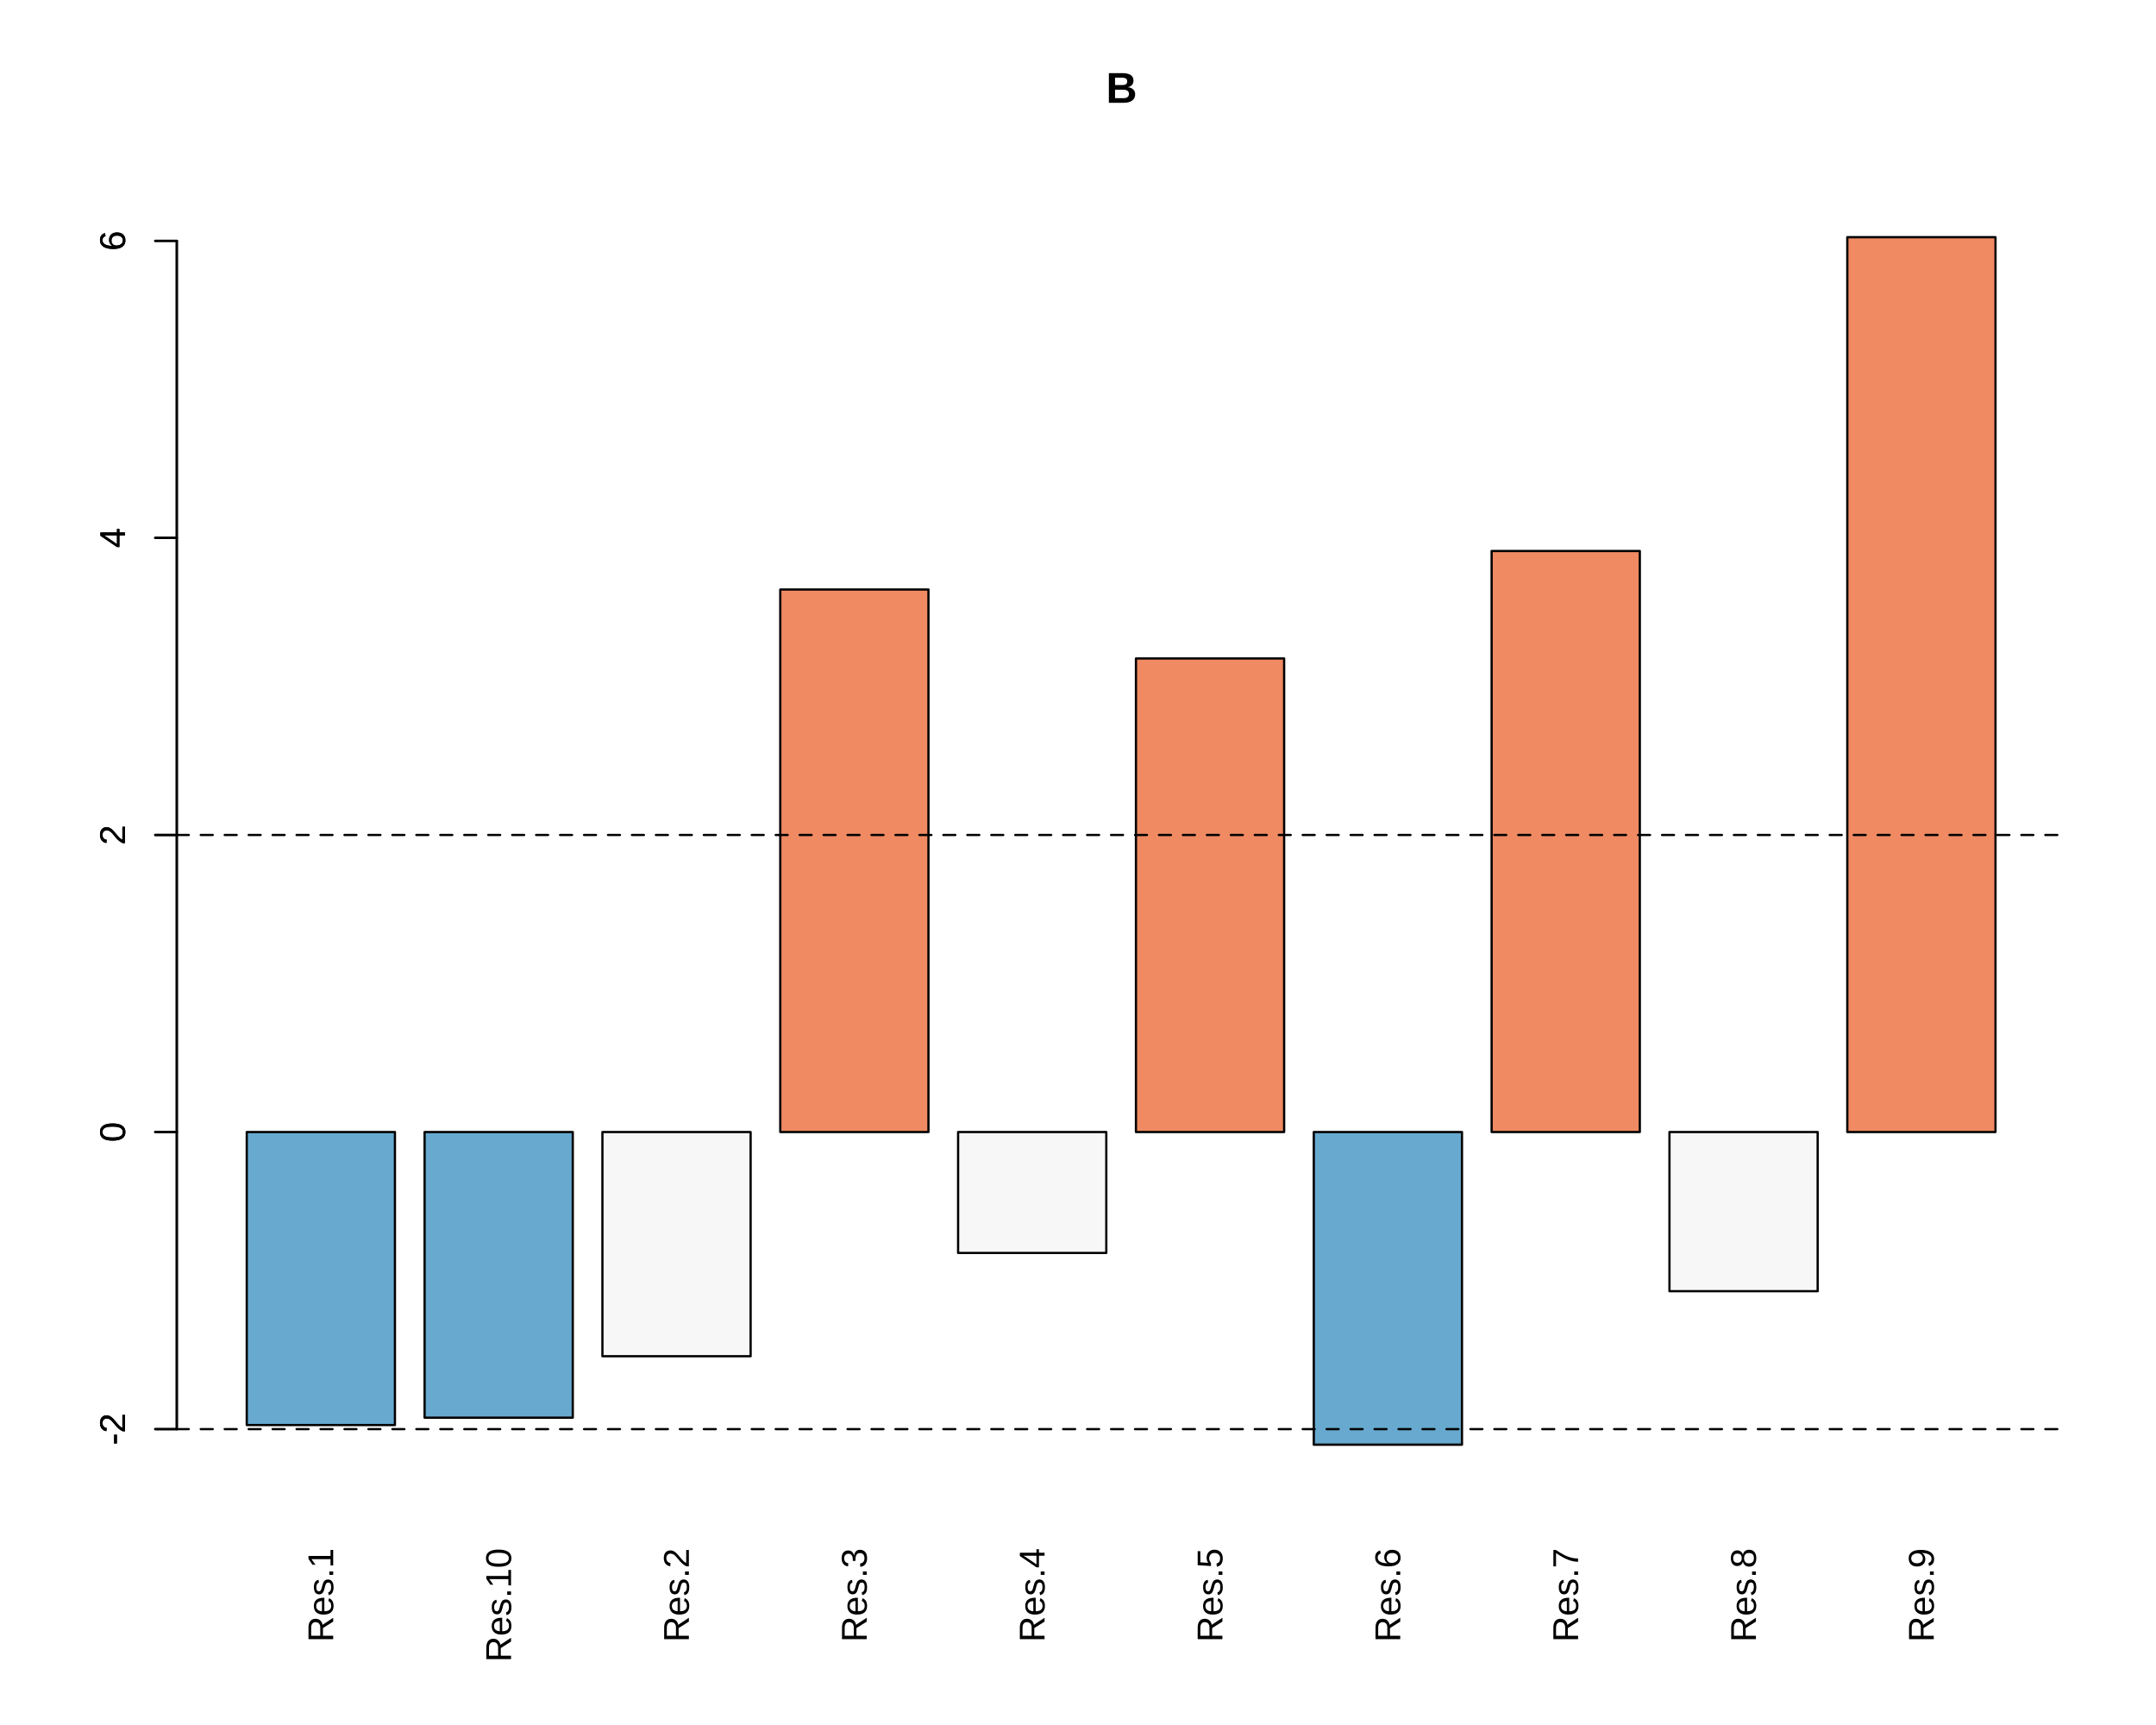
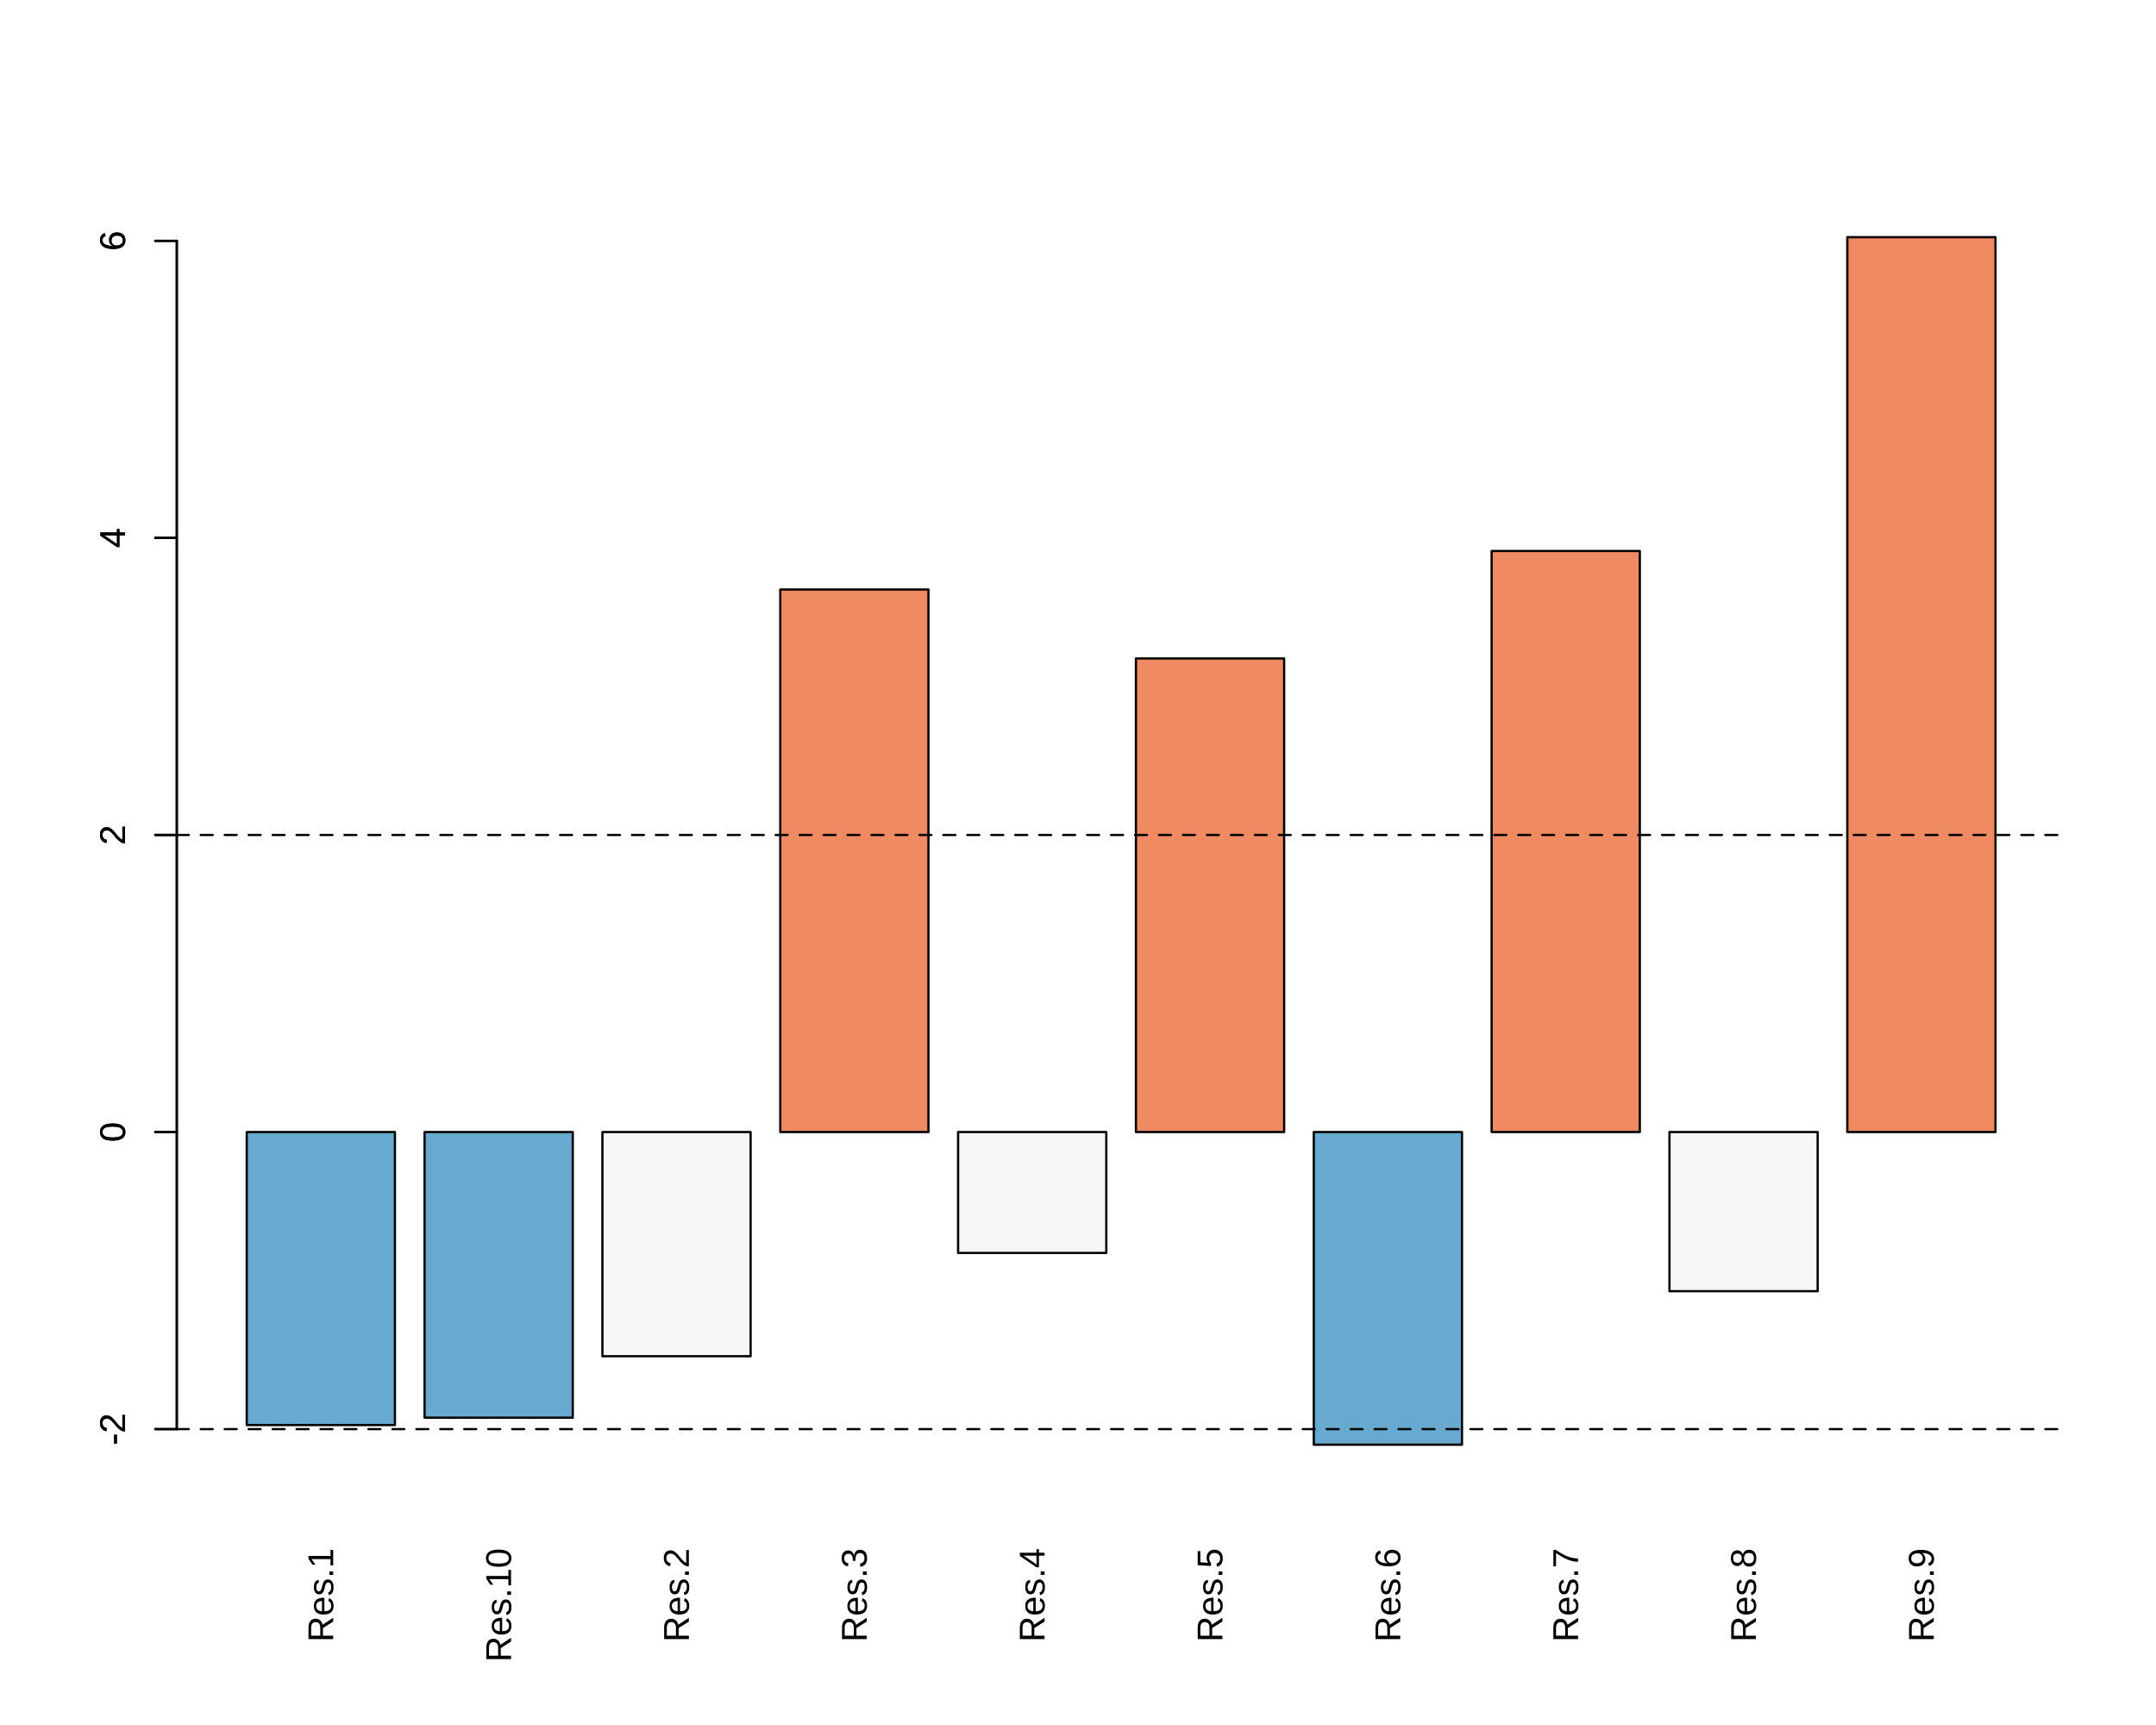
<svg xmlns="http://www.w3.org/2000/svg" viewBox="0 0 720.00 576.00">
  <defs>
    <style type="text/css">
-     line, polyline, path, rect, circle {
+     line, polyline, polygon, path, rect, circle {
      fill: none;
      stroke: #000000;
      stroke-linecap: round;
      stroke-linejoin: round;
      stroke-miterlimit: 10.00;
    }
  </style>
  </defs>
  <rect width="100%" height="100%" style="stroke: none; fill: #FFFFFF;" />
  <rect x="82.40" y="378.00" width="49.49" height="124.56" style="stroke-width: 0.75; stroke: none; fill: #FFFFFF;" />
  <rect x="141.79" y="378.00" width="49.49" height="75.28" style="stroke-width: 0.75; stroke: none; fill: #FFFFFF;" />
  <rect x="201.18" y="378.00" width="49.49" height="26.00" style="stroke-width: 0.75; stroke: none; fill: #FFFFFF;" />
  <rect x="260.57" y="354.72" width="49.49" height="23.28" style="stroke-width: 0.75; stroke: none; fill: #FFFFFF;" />
  <rect x="319.96" y="305.44" width="49.49" height="72.56" style="stroke-width: 0.75; stroke: none; fill: #FFFFFF;" />
  <rect x="379.35" y="256.16" width="49.49" height="121.84" style="stroke-width: 0.75; stroke: none; fill: #FFFFFF;" />
  <rect x="438.74" y="206.88" width="49.49" height="171.12" style="stroke-width: 0.75; stroke: none; fill: #FFFFFF;" />
  <rect x="498.13" y="157.60" width="49.49" height="220.40" style="stroke-width: 0.75; stroke: none; fill: #FFFFFF;" />
  <rect x="557.52" y="108.32" width="49.49" height="269.68" style="stroke-width: 0.75; stroke: none; fill: #FFFFFF;" />
  <rect x="616.91" y="59.04" width="49.49" height="318.96" style="stroke-width: 0.75; stroke: none; fill: #FFFFFF;" />
  <line x1="59.04" y1="477.20" x2="59.04" y2="80.42" style="stroke-width: 0.75;" />
  <line x1="59.04" y1="477.20" x2="51.84" y2="477.20" style="stroke-width: 0.75;" />
  <line x1="59.04" y1="378.00" x2="51.84" y2="378.00" style="stroke-width: 0.75;" />
  <line x1="59.04" y1="278.81" x2="51.84" y2="278.81" style="stroke-width: 0.75;" />
  <line x1="59.04" y1="179.61" x2="51.84" y2="179.61" style="stroke-width: 0.75;" />
  <line x1="59.04" y1="80.42" x2="51.84" y2="80.42" style="stroke-width: 0.75;" />
-   <text transform="translate(41.76,482.53) rotate(-90)" style="font-size: 12.00px; font-family: Liberation Sans;" textLength="10.67px" lengthAdjust="spacingAndGlyphs">-2</text>
+   <text transform="translate(41.76,482.54) rotate(-90)" style="font-size: 12.00px; font-family: Liberation Sans;" textLength="10.67px" lengthAdjust="spacingAndGlyphs">-2</text>
  <text transform="translate(41.76,381.34) rotate(-90)" style="font-size: 12.00px; font-family: Liberation Sans;" textLength="6.67px" lengthAdjust="spacingAndGlyphs">0</text>
  <text transform="translate(41.76,282.14) rotate(-90)" style="font-size: 12.00px; font-family: Liberation Sans;" textLength="6.67px" lengthAdjust="spacingAndGlyphs">2</text>
  <text transform="translate(41.76,182.95) rotate(-90)" style="font-size: 12.00px; font-family: Liberation Sans;" textLength="6.67px" lengthAdjust="spacingAndGlyphs">4</text>
  <text transform="translate(41.76,83.75) rotate(-90)" style="font-size: 12.00px; font-family: Liberation Sans;" textLength="6.67px" lengthAdjust="spacingAndGlyphs">6</text>
  <rect x="82.40" y="378.00" width="49.49" height="97.84" style="stroke-width: 0.75; fill: #67A9CF;" />
  <rect x="141.79" y="378.00" width="49.49" height="95.38" style="stroke-width: 0.75; fill: #67A9CF;" />
  <rect x="201.18" y="378.00" width="49.49" height="74.87" style="stroke-width: 0.75; fill: #F7F7F7;" />
  <rect x="260.57" y="196.84" width="49.49" height="181.16" style="stroke-width: 0.75; fill: #EF8A62;" />
  <rect x="319.96" y="378.00" width="49.49" height="40.37" style="stroke-width: 0.75; fill: #F7F7F7;" />
  <rect x="379.35" y="219.87" width="49.49" height="158.13" style="stroke-width: 0.75; fill: #EF8A62;" />
  <rect x="438.74" y="378.00" width="49.49" height="104.40" style="stroke-width: 0.75; fill: #67A9CF;" />
  <rect x="498.13" y="183.98" width="49.49" height="194.02" style="stroke-width: 0.75; fill: #EF8A62;" />
  <rect x="557.52" y="378.00" width="49.49" height="53.15" style="stroke-width: 0.75; fill: #F7F7F7;" />
  <rect x="616.91" y="79.20" width="49.49" height="298.80" style="stroke-width: 0.75; fill: #EF8A62;" />
-   <text transform="translate(111.27,548.31) rotate(-90)" style="font-size: 12.00px; font-family: Liberation Sans;" textLength="31.35px" lengthAdjust="spacingAndGlyphs">Res.1</text>
+   <text transform="translate(111.27,548.30) rotate(-90)" style="font-size: 12.00px; font-family: Liberation Sans;" textLength="31.34px" lengthAdjust="spacingAndGlyphs">Res.1</text>
  <text transform="translate(170.66,554.98) rotate(-90)" style="font-size: 12.00px; font-family: Liberation Sans;" textLength="38.02px" lengthAdjust="spacingAndGlyphs">Res.10</text>
-   <text transform="translate(230.05,548.31) rotate(-90)" style="font-size: 12.00px; font-family: Liberation Sans;" textLength="31.35px" lengthAdjust="spacingAndGlyphs">Res.2</text>
-   <text transform="translate(289.44,548.31) rotate(-90)" style="font-size: 12.00px; font-family: Liberation Sans;" textLength="31.35px" lengthAdjust="spacingAndGlyphs">Res.3</text>
-   <text transform="translate(348.83,548.31) rotate(-90)" style="font-size: 12.00px; font-family: Liberation Sans;" textLength="31.35px" lengthAdjust="spacingAndGlyphs">Res.4</text>
-   <text transform="translate(408.22,548.31) rotate(-90)" style="font-size: 12.00px; font-family: Liberation Sans;" textLength="31.35px" lengthAdjust="spacingAndGlyphs">Res.5</text>
-   <text transform="translate(467.61,548.31) rotate(-90)" style="font-size: 12.00px; font-family: Liberation Sans;" textLength="31.35px" lengthAdjust="spacingAndGlyphs">Res.6</text>
-   <text transform="translate(527.00,548.31) rotate(-90)" style="font-size: 12.00px; font-family: Liberation Sans;" textLength="31.35px" lengthAdjust="spacingAndGlyphs">Res.7</text>
-   <text transform="translate(586.39,548.31) rotate(-90)" style="font-size: 12.00px; font-family: Liberation Sans;" textLength="31.35px" lengthAdjust="spacingAndGlyphs">Res.8</text>
-   <text transform="translate(645.78,548.31) rotate(-90)" style="font-size: 12.00px; font-family: Liberation Sans;" textLength="31.35px" lengthAdjust="spacingAndGlyphs">Res.9</text>
-   <text x="369.34" y="34.33" style="font-size: 14.40px; font-weight: bold; font-family: Liberation Sans;" textLength="10.11px" lengthAdjust="spacingAndGlyphs">B</text>
+   <text transform="translate(230.05,548.30) rotate(-90)" style="font-size: 12.00px; font-family: Liberation Sans;" textLength="31.34px" lengthAdjust="spacingAndGlyphs">Res.2</text>
+   <text transform="translate(289.44,548.30) rotate(-90)" style="font-size: 12.00px; font-family: Liberation Sans;" textLength="31.34px" lengthAdjust="spacingAndGlyphs">Res.3</text>
+   <text transform="translate(348.83,548.30) rotate(-90)" style="font-size: 12.00px; font-family: Liberation Sans;" textLength="31.34px" lengthAdjust="spacingAndGlyphs">Res.4</text>
+   <text transform="translate(408.22,548.30) rotate(-90)" style="font-size: 12.00px; font-family: Liberation Sans;" textLength="31.34px" lengthAdjust="spacingAndGlyphs">Res.5</text>
+   <text transform="translate(467.61,548.30) rotate(-90)" style="font-size: 12.00px; font-family: Liberation Sans;" textLength="31.34px" lengthAdjust="spacingAndGlyphs">Res.6</text>
+   <text transform="translate(527.00,548.30) rotate(-90)" style="font-size: 12.00px; font-family: Liberation Sans;" textLength="31.34px" lengthAdjust="spacingAndGlyphs">Res.7</text>
+   <text transform="translate(586.39,548.30) rotate(-90)" style="font-size: 12.00px; font-family: Liberation Sans;" textLength="31.34px" lengthAdjust="spacingAndGlyphs">Res.8</text>
+   <text transform="translate(645.78,548.30) rotate(-90)" style="font-size: 12.00px; font-family: Liberation Sans;" textLength="31.34px" lengthAdjust="spacingAndGlyphs">Res.9</text>
  <line x1="59.04" y1="477.20" x2="59.04" y2="80.42" style="stroke-width: 0.75;" />
  <line x1="59.04" y1="477.20" x2="51.84" y2="477.20" style="stroke-width: 0.75;" />
  <line x1="59.04" y1="378.00" x2="51.84" y2="378.00" style="stroke-width: 0.75;" />
  <line x1="59.04" y1="278.81" x2="51.84" y2="278.81" style="stroke-width: 0.75;" />
  <line x1="59.04" y1="179.61" x2="51.84" y2="179.61" style="stroke-width: 0.75;" />
  <line x1="59.04" y1="80.42" x2="51.84" y2="80.42" style="stroke-width: 0.75;" />
-   <text transform="translate(41.76,482.53) rotate(-90)" style="font-size: 12.00px; font-family: Liberation Sans;" textLength="10.67px" lengthAdjust="spacingAndGlyphs">-2</text>
+   <text transform="translate(41.76,482.54) rotate(-90)" style="font-size: 12.00px; font-family: Liberation Sans;" textLength="10.67px" lengthAdjust="spacingAndGlyphs">-2</text>
  <text transform="translate(41.76,381.34) rotate(-90)" style="font-size: 12.00px; font-family: Liberation Sans;" textLength="6.67px" lengthAdjust="spacingAndGlyphs">0</text>
  <text transform="translate(41.76,282.14) rotate(-90)" style="font-size: 12.00px; font-family: Liberation Sans;" textLength="6.67px" lengthAdjust="spacingAndGlyphs">2</text>
  <text transform="translate(41.76,182.95) rotate(-90)" style="font-size: 12.00px; font-family: Liberation Sans;" textLength="6.67px" lengthAdjust="spacingAndGlyphs">4</text>
  <text transform="translate(41.76,83.75) rotate(-90)" style="font-size: 12.00px; font-family: Liberation Sans;" textLength="6.67px" lengthAdjust="spacingAndGlyphs">6</text>
  <defs>
    <clipPath id="cpNTkuMDR8Njg5Ljc2fDUwMi41Nnw1OS4wNA==">
      <rect x="59.04" y="59.04" width="630.72" height="443.52" />
    </clipPath>
  </defs>
  <line x1="59.04" y1="278.81" x2="689.76" y2="278.81" style="stroke-width: 0.75; stroke-dasharray: 4.00,4.00;" clip-path="url(#cpNTkuMDR8Njg5Ljc2fDUwMi41Nnw1OS4wNA==)" />
  <line x1="59.04" y1="477.20" x2="689.76" y2="477.20" style="stroke-width: 0.75; stroke-dasharray: 4.00,4.00;" clip-path="url(#cpNTkuMDR8Njg5Ljc2fDUwMi41Nnw1OS4wNA==)" />
</svg>
